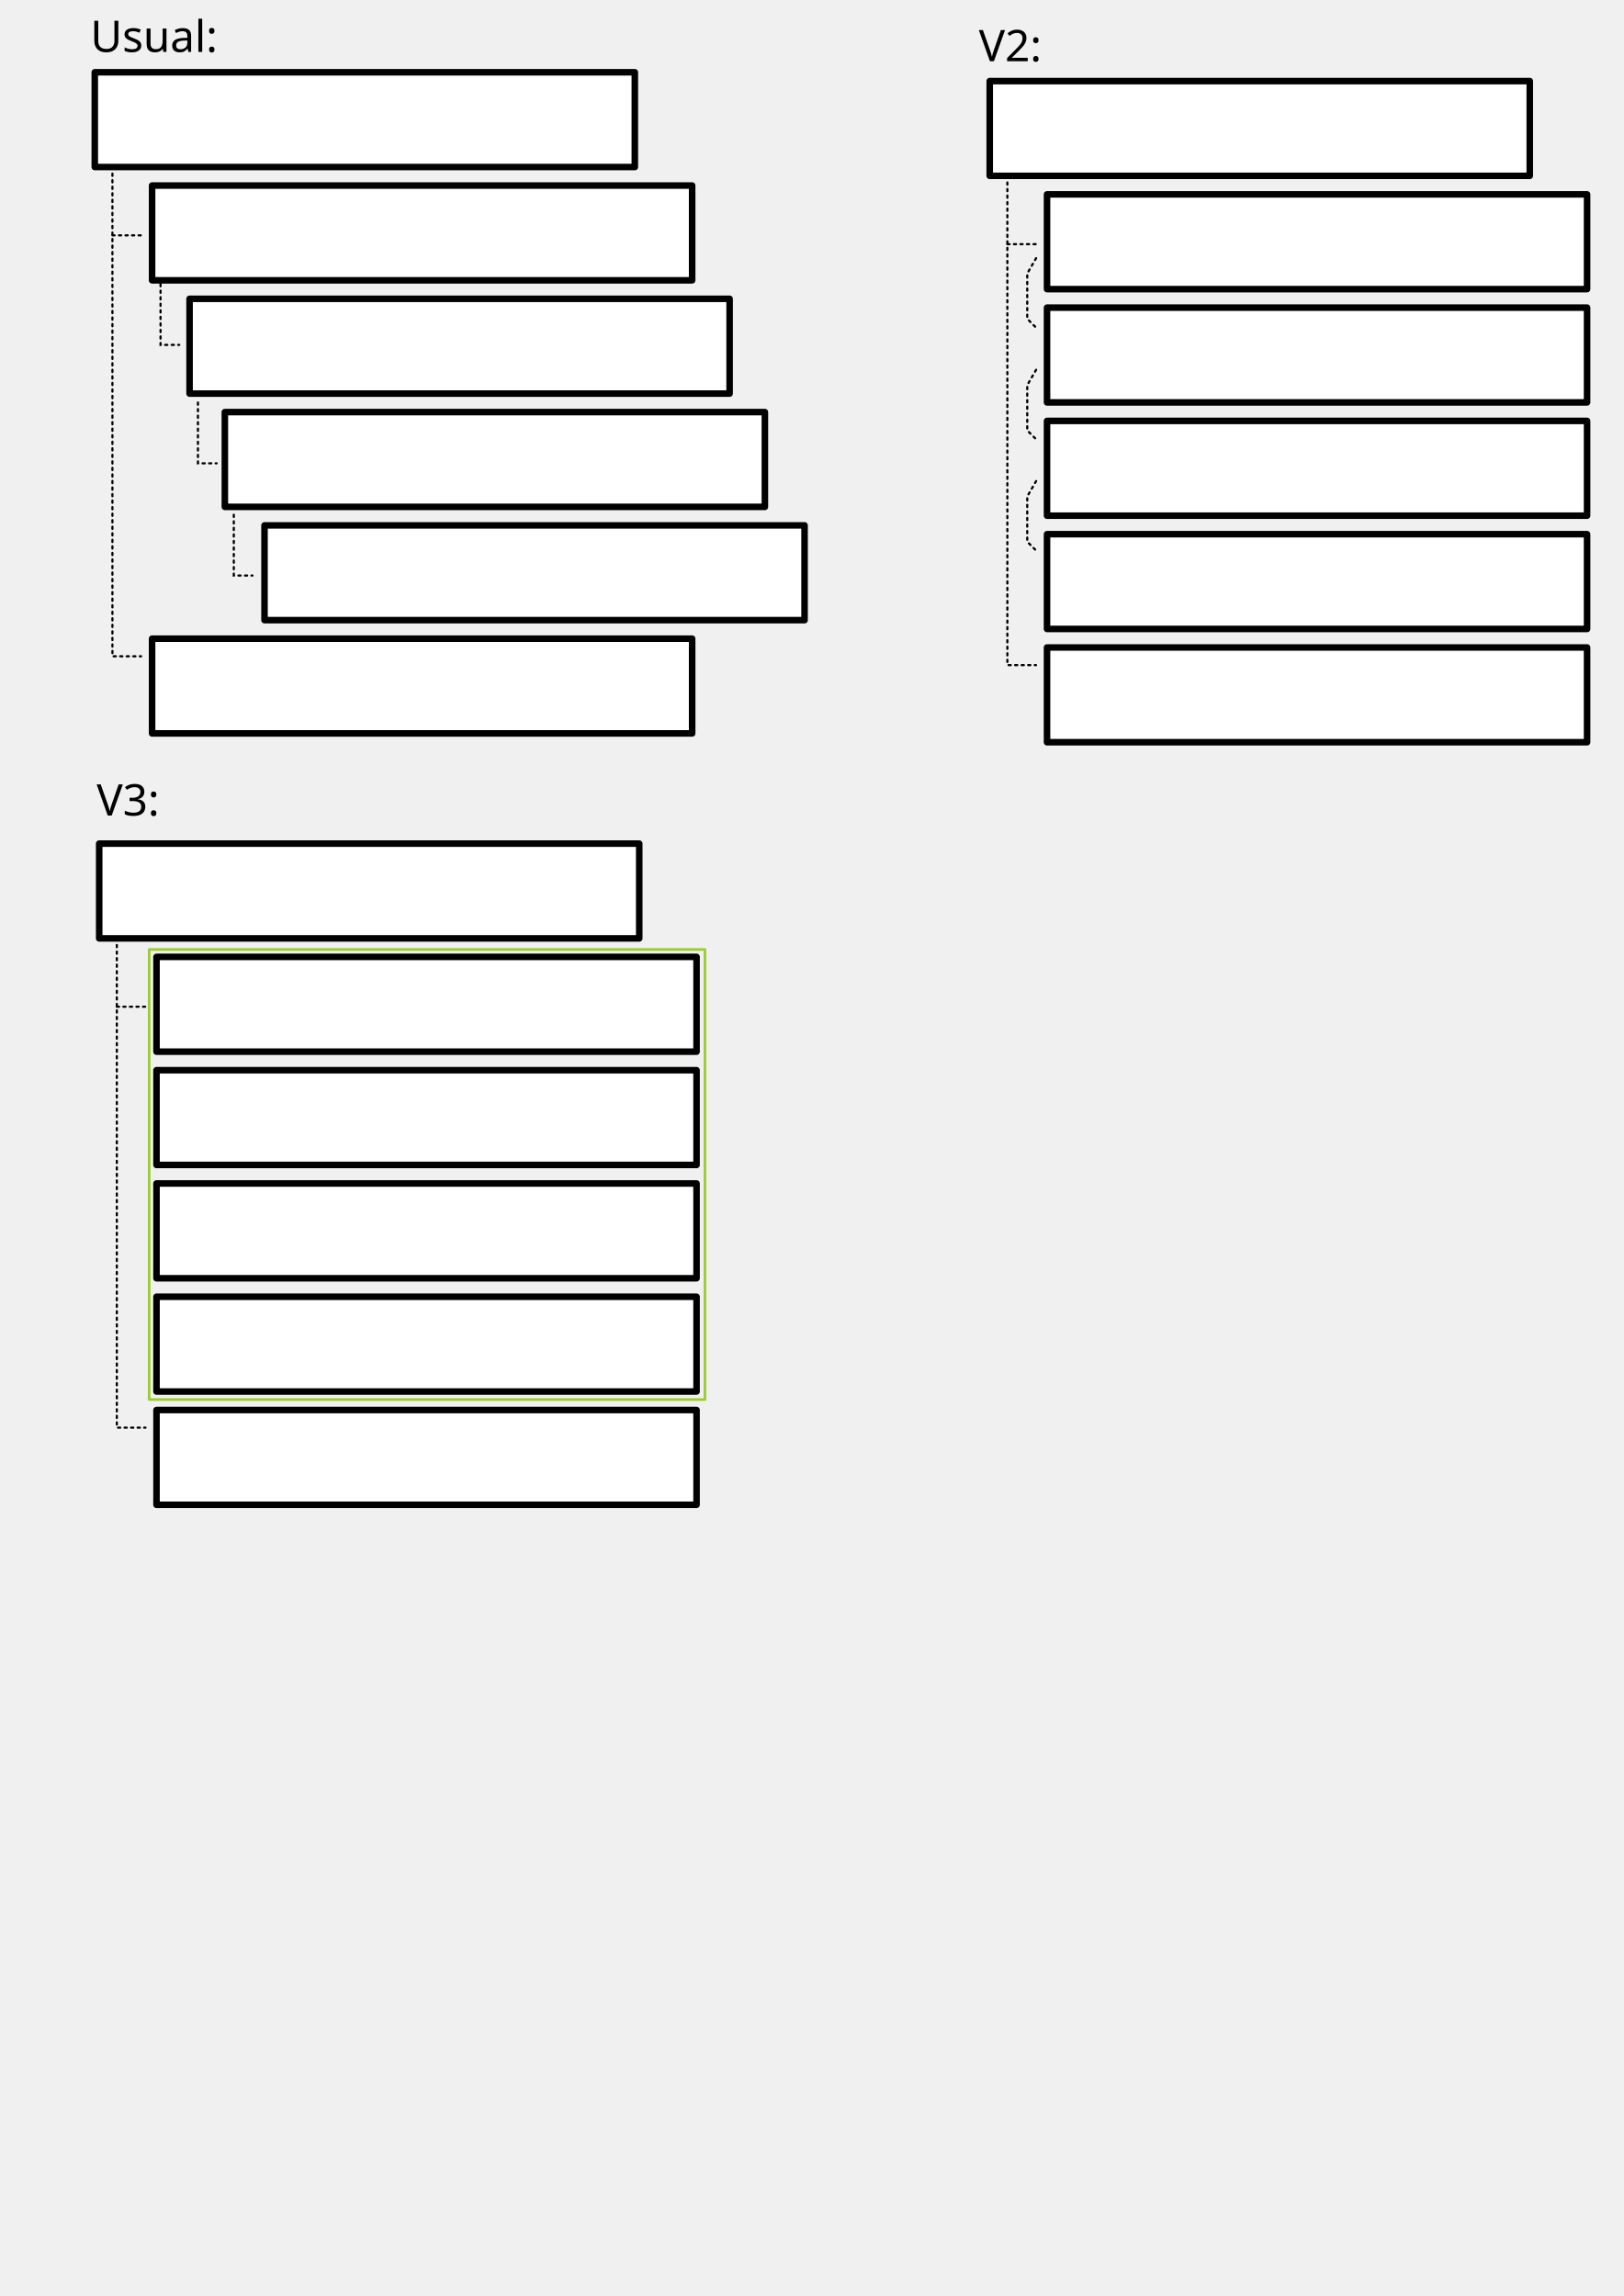
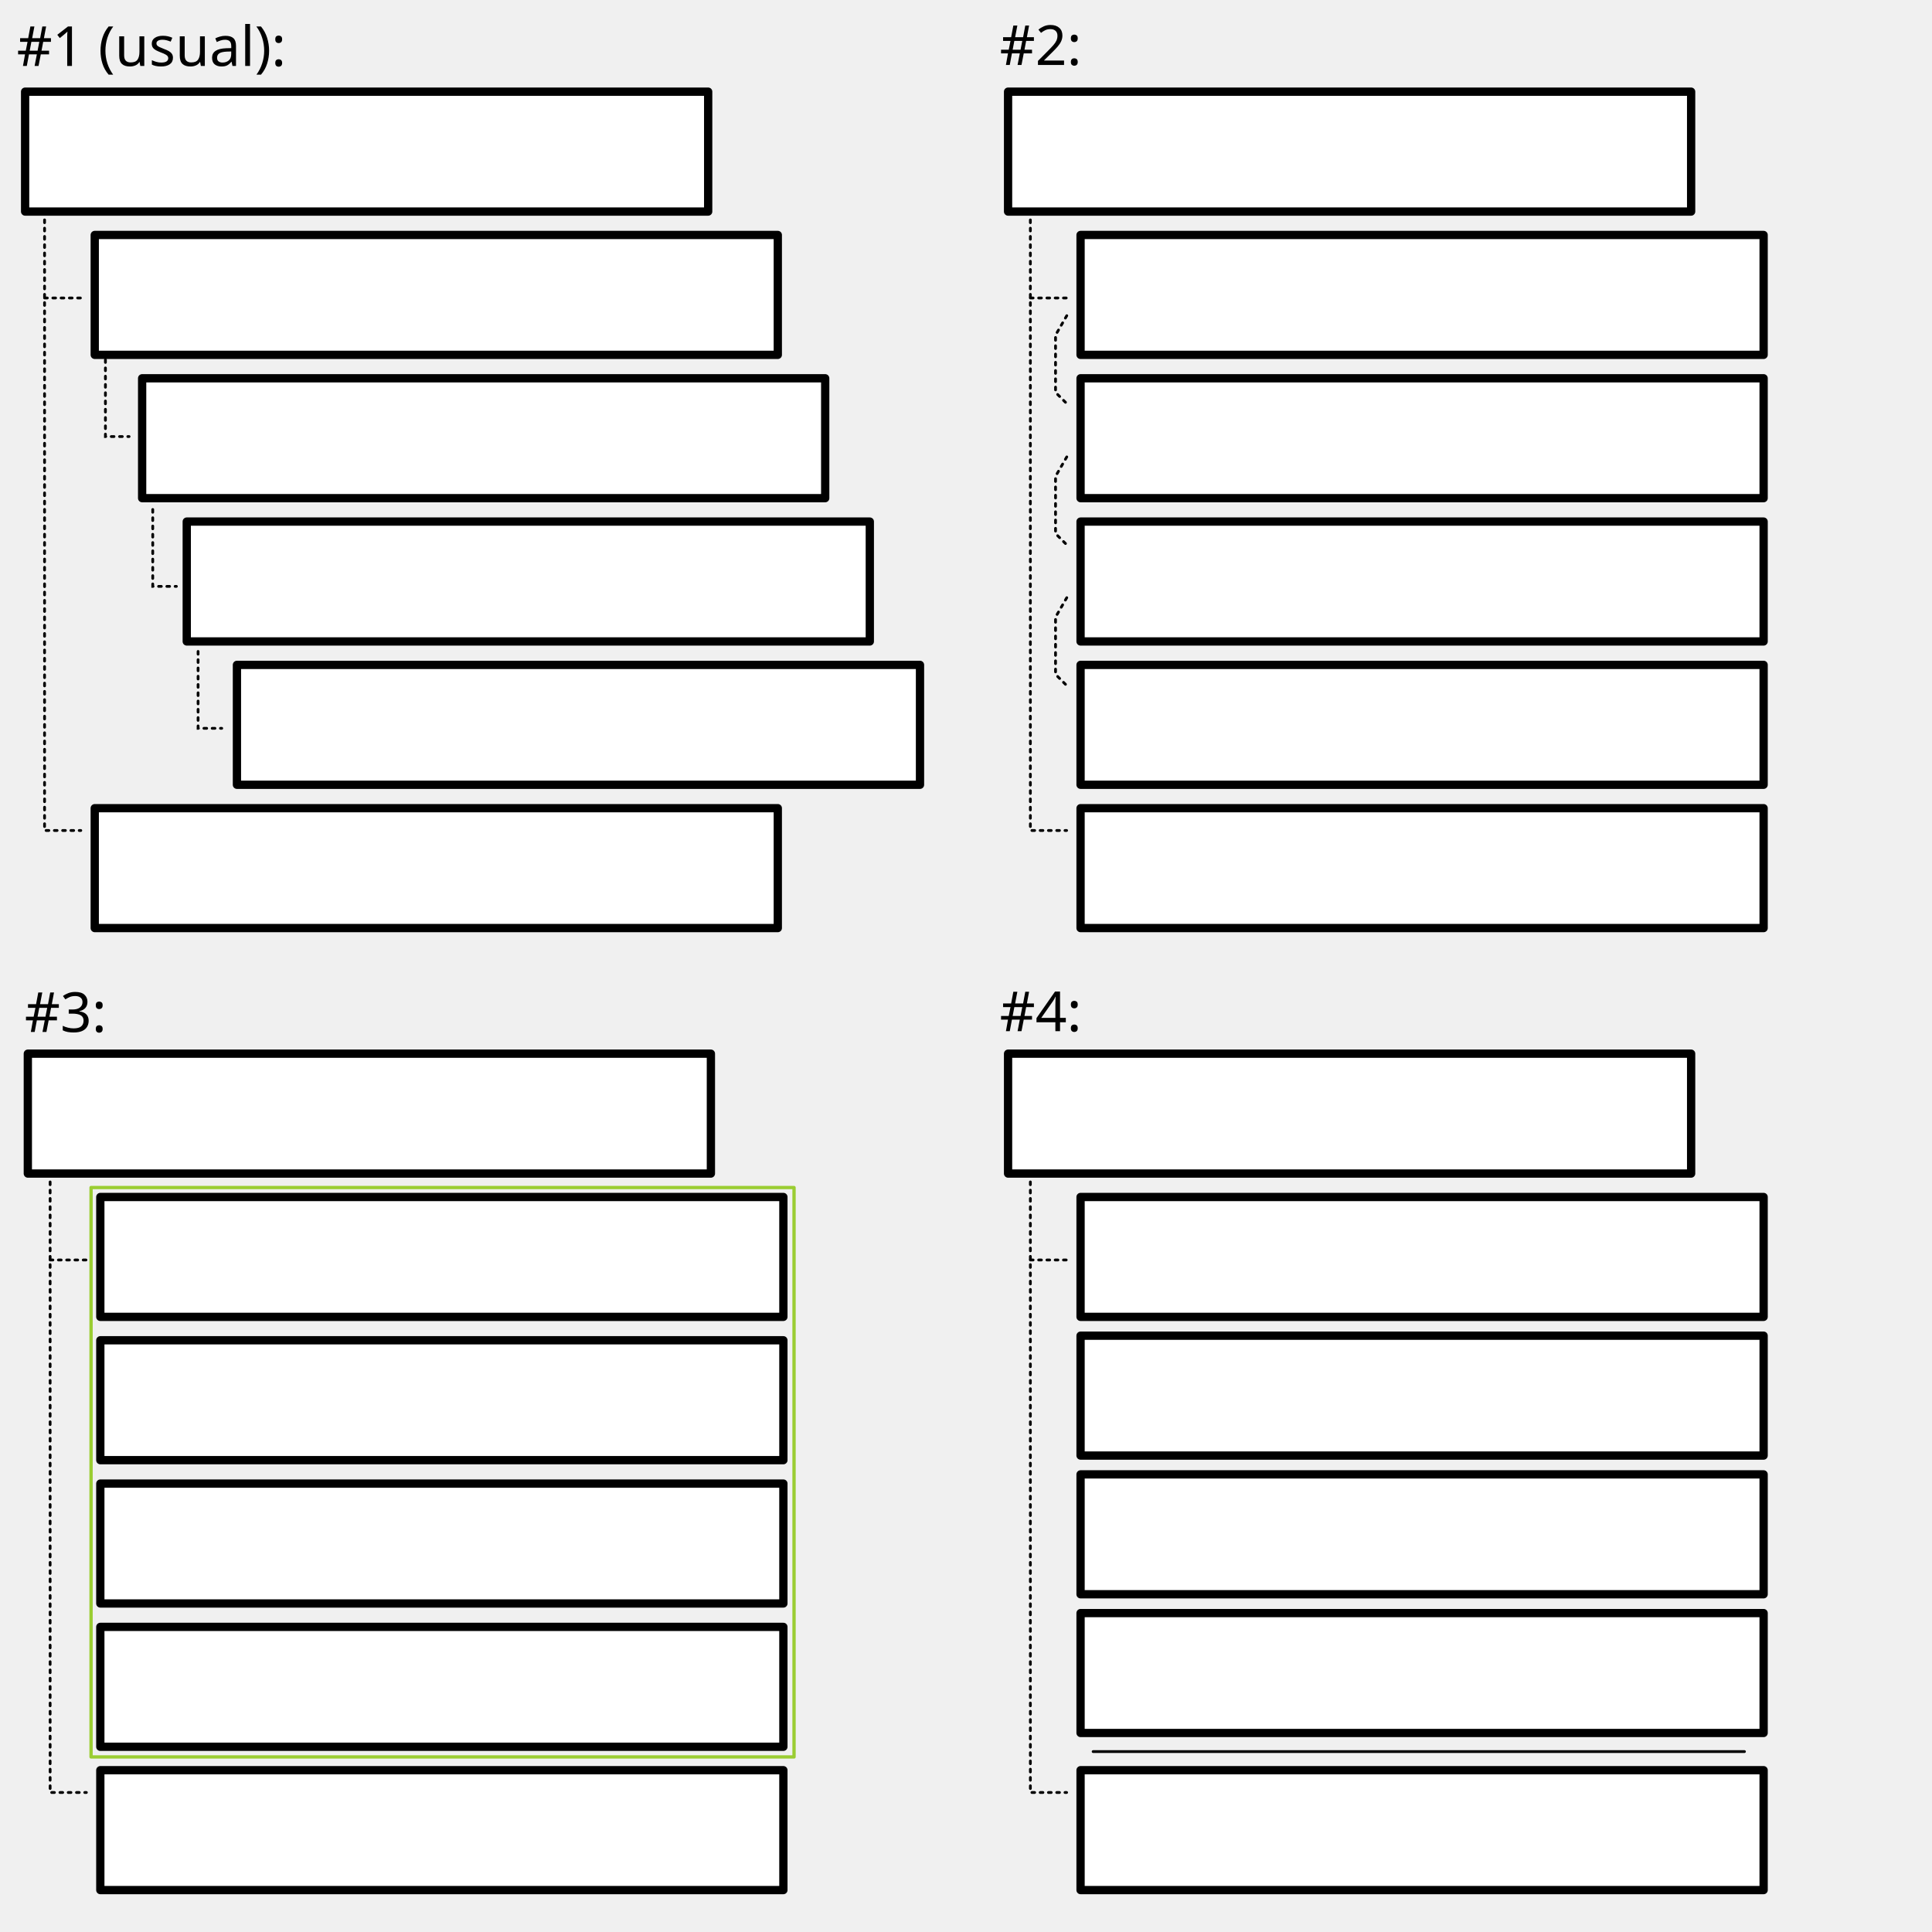
- <svg xmlns="http://www.w3.org/2000/svg" width="744.094" height="1052.362" id="svg2816" version="1.1">
+ <svg xmlns="http://www.w3.org/2000/svg" width="700" height="700" id="svg2816" version="1.1">
  <defs id="defs2818">
    </defs>
-   <g id="layer1">
-     <rect style="fill:#ffffff;fill-opacity:1;fill-rule:evenodd;stroke:#000000;stroke-width:3;stroke-linecap:butt;stroke-linejoin:round;stroke-miterlimit:4;stroke-opacity:1;stroke-dasharray:none;stroke-dashoffset:0" id="rect2840" width="247.487" height="43.437" x="43.437" y="33.118" />
-     <rect y="85.04" x="69.701" height="43.437" width="247.487" id="rect3614" style="fill:#ffffff;fill-opacity:1;fill-rule:evenodd;stroke:#000000;stroke-width:3;stroke-linecap:butt;stroke-linejoin:round;stroke-miterlimit:4;stroke-opacity:1;stroke-dasharray:none;stroke-dashoffset:0" />
-     <rect style="fill:#ffffff;fill-opacity:1;fill-rule:evenodd;stroke:#000000;stroke-width:3;stroke-linecap:butt;stroke-linejoin:round;stroke-miterlimit:4;stroke-opacity:1;stroke-dasharray:none;stroke-dashoffset:0" id="rect3616" width="247.487" height="43.437" x="86.873" y="136.962" />
-     <rect y="188.884" x="103.036" height="43.437" width="247.487" id="rect3618" style="fill:#ffffff;fill-opacity:1;fill-rule:evenodd;stroke:#000000;stroke-width:3;stroke-linecap:butt;stroke-linejoin:round;stroke-miterlimit:4;stroke-opacity:1;stroke-dasharray:none;stroke-dashoffset:0" />
-     <rect style="fill:#ffffff;fill-opacity:1;fill-rule:evenodd;stroke:#000000;stroke-width:3;stroke-linecap:butt;stroke-linejoin:round;stroke-miterlimit:4;stroke-opacity:1;stroke-dasharray:none;stroke-dashoffset:0" id="rect3620" width="247.487" height="43.437" x="121.218" y="240.806" />
-     <rect y="292.727" x="69.701" height="43.437" width="247.487" id="rect3622" style="fill:#ffffff;fill-opacity:1;fill-rule:evenodd;stroke:#000000;stroke-width:3;stroke-linecap:butt;stroke-linejoin:round;stroke-miterlimit:4;stroke-opacity:1;stroke-dasharray:none;stroke-dashoffset:0" />
-     <path style="color:#000000;fill:none;stroke:#000000;stroke-width:0.999;stroke-linecap:round;stroke-linejoin:miter;stroke-miterlimit:4;stroke-opacity:1;stroke-dasharray:0.999,1.998;stroke-dashoffset:0;marker:none;visibility:visible;display:inline;overflow:visible;enable-background:accumulate" d="m 51.518,79.585 0,221.223 13.132,0" id="path3624" />
-     <path style="color:#000000;fill:none;stroke:#000000;stroke-width:0.999;stroke-linecap:round;stroke-linejoin:miter;stroke-miterlimit:4;stroke-opacity:1;stroke-dasharray:0.999,1.998;stroke-dashoffset:0;marker:none;visibility:visible;display:inline;overflow:visible;enable-background:accumulate" d="m 51.518,107.87 13.132,0" id="path3626" />
-     <path style="color:#000000;fill:none;stroke:#000000;stroke-width:0.999;stroke-linecap:round;stroke-linejoin:miter;stroke-miterlimit:4;stroke-opacity:1;stroke-dasharray:0.999,1.998;stroke-dashoffset:0;marker:none;visibility:visible;display:inline;overflow:visible;enable-background:accumulate" d="m 73.571,130.219 0,27.857 8.571,0" id="path3628" />
-     <path id="path3630" d="m 90.714,184.505 0,27.857 8.571,0" style="color:#000000;fill:none;stroke:#000000;stroke-width:0.999;stroke-linecap:round;stroke-linejoin:miter;stroke-miterlimit:4;stroke-opacity:1;stroke-dasharray:0.999, 1.998;stroke-dashoffset:0;marker:none;visibility:visible;display:inline;overflow:visible;enable-background:accumulate" />
-     <path style="color:#000000;fill:none;stroke:#000000;stroke-width:0.999;stroke-linecap:round;stroke-linejoin:miter;stroke-miterlimit:4;stroke-opacity:1;stroke-dasharray:0.999, 1.998;stroke-dashoffset:0;marker:none;visibility:visible;display:inline;overflow:visible;enable-background:accumulate" d="m 107.143,235.934 0,27.857 8.571,0" id="path3632" />
-     <rect y="37.159" x="453.558" height="43.437" width="247.487" id="rect3634" style="fill:#ffffff;fill-opacity:1;fill-rule:evenodd;stroke:#000000;stroke-width:3;stroke-linecap:butt;stroke-linejoin:round;stroke-miterlimit:4;stroke-opacity:1;stroke-dasharray:none;stroke-dashoffset:0" />
-     <rect style="fill:#ffffff;fill-opacity:1;fill-rule:evenodd;stroke:#000000;stroke-width:3;stroke-linecap:butt;stroke-linejoin:round;stroke-miterlimit:4;stroke-opacity:1;stroke-dasharray:none;stroke-dashoffset:0" id="rect3636" width="247.487" height="43.437" x="479.822" y="89.081" />
-     <rect y="141.003" x="479.822" height="43.437" width="247.487" id="rect3638" style="fill:#ffffff;fill-opacity:1;fill-rule:evenodd;stroke:#000000;stroke-width:3;stroke-linecap:butt;stroke-linejoin:round;stroke-miterlimit:4;stroke-opacity:1;stroke-dasharray:none;stroke-dashoffset:0" />
-     <rect style="fill:#ffffff;fill-opacity:1;fill-rule:evenodd;stroke:#000000;stroke-width:3;stroke-linecap:butt;stroke-linejoin:round;stroke-miterlimit:4;stroke-opacity:1;stroke-dasharray:none;stroke-dashoffset:0" id="rect3640" width="247.487" height="43.437" x="479.822" y="192.924" />
-     <rect y="244.846" x="479.822" height="43.437" width="247.487" id="rect3642" style="fill:#ffffff;fill-opacity:1;fill-rule:evenodd;stroke:#000000;stroke-width:3;stroke-linecap:butt;stroke-linejoin:round;stroke-miterlimit:4;stroke-opacity:1;stroke-dasharray:none;stroke-dashoffset:0" />
-     <rect style="fill:#ffffff;fill-opacity:1;fill-rule:evenodd;stroke:#000000;stroke-width:3;stroke-linecap:butt;stroke-linejoin:round;stroke-miterlimit:4;stroke-opacity:1;stroke-dasharray:none;stroke-dashoffset:0" id="rect3644" width="247.487" height="43.437" x="479.822" y="296.768" />
-     <path id="path3646" d="m 461.64,83.626 0,221.223 13.132,0" style="color:#000000;fill:none;stroke:#000000;stroke-width:0.999;stroke-linecap:round;stroke-linejoin:miter;stroke-miterlimit:4;stroke-opacity:1;stroke-dasharray:0.999, 1.998;stroke-dashoffset:0;marker:none;visibility:visible;display:inline;overflow:visible;enable-background:accumulate" />
-     <path id="path3648" d="m 461.64,111.91 13.132,0" style="color:#000000;fill:none;stroke:#000000;stroke-width:0.999;stroke-linecap:round;stroke-linejoin:miter;stroke-miterlimit:4;stroke-opacity:1;stroke-dasharray:0.999, 1.998;stroke-dashoffset:0;marker:none;visibility:visible;display:inline;overflow:visible;enable-background:accumulate" />
-     <path style="color:#000000;fill:none;stroke:#000000;stroke-width:0.999;stroke-linecap:round;stroke-linejoin:miter;stroke-miterlimit:4;stroke-opacity:1;stroke-dasharray:0.999, 1.998;stroke-dashoffset:0;marker:none;visibility:visible;display:inline;overflow:visible;enable-background:accumulate" d="m 474.828,118.328 -4.072,7.053 0,20.726 4.309,4.309" id="path3656" />
-     <path id="path3658" d="m 474.828,169.489 -4.072,7.053 0,20.726 4.309,4.309" style="color:#000000;fill:none;stroke:#000000;stroke-width:0.999;stroke-linecap:round;stroke-linejoin:miter;stroke-miterlimit:4;stroke-opacity:1;stroke-dasharray:0.999, 1.998;stroke-dashoffset:0;marker:none;visibility:visible;display:inline;overflow:visible;enable-background:accumulate" />
-     <path style="color:#000000;fill:none;stroke:#000000;stroke-width:0.999;stroke-linecap:round;stroke-linejoin:miter;stroke-miterlimit:4;stroke-opacity:1;stroke-dasharray:0.999, 1.998;stroke-dashoffset:0;marker:none;visibility:visible;display:inline;overflow:visible;enable-background:accumulate" d="m 474.828,220.502 -4.072,7.053 0,20.726 4.309,4.309" id="path3660" />
-     <rect style="fill:#ffffff;fill-opacity:1;fill-rule:evenodd;stroke:#000000;stroke-width:3;stroke-linecap:butt;stroke-linejoin:round;stroke-miterlimit:4;stroke-opacity:1;stroke-dasharray:none;stroke-dashoffset:0" id="rect2914" width="247.487" height="43.437" x="45.457" y="386.672" />
-     <rect y="438.594" x="71.721" height="43.437" width="247.487" id="rect2916" style="fill:#ffffff;fill-opacity:1;fill-rule:evenodd;stroke:#000000;stroke-width:3;stroke-linecap:butt;stroke-linejoin:round;stroke-miterlimit:4;stroke-opacity:1;stroke-dasharray:none;stroke-dashoffset:0" />
-     <rect style="fill:#ffffff;fill-opacity:1;fill-rule:evenodd;stroke:#000000;stroke-width:3;stroke-linecap:butt;stroke-linejoin:round;stroke-miterlimit:4;stroke-opacity:1;stroke-dasharray:none;stroke-dashoffset:0" id="rect2918" width="247.487" height="43.437" x="71.721" y="490.515" />
-     <rect y="542.437" x="71.721" height="43.437" width="247.487" id="rect2920" style="fill:#ffffff;fill-opacity:1;fill-rule:evenodd;stroke:#000000;stroke-width:3;stroke-linecap:butt;stroke-linejoin:round;stroke-miterlimit:4;stroke-opacity:1;stroke-dasharray:none;stroke-dashoffset:0" />
-     <rect style="fill:#ffffff;fill-opacity:1;fill-rule:evenodd;stroke:#000000;stroke-width:3;stroke-linecap:butt;stroke-linejoin:round;stroke-miterlimit:4;stroke-opacity:1;stroke-dasharray:none;stroke-dashoffset:0" id="rect2922" width="247.487" height="43.437" x="71.721" y="594.359" />
-     <rect y="646.281" x="71.721" height="43.437" width="247.487" id="rect2924" style="fill:#ffffff;fill-opacity:1;fill-rule:evenodd;stroke:#000000;stroke-width:3;stroke-linecap:butt;stroke-linejoin:round;stroke-miterlimit:4;stroke-opacity:1;stroke-dasharray:none;stroke-dashoffset:0" />
-     <path style="color:#000000;fill:none;stroke:#000000;stroke-width:0.999;stroke-linecap:round;stroke-linejoin:miter;stroke-miterlimit:4;stroke-opacity:1;stroke-dasharray:0.999, 1.998;stroke-dashoffset:0;marker:none;visibility:visible;display:inline;overflow:visible;enable-background:accumulate" d="m 53.538,433.139 0,221.223 13.132,0" id="path2926" />
-     <path style="color:#000000;fill:none;stroke:#000000;stroke-width:0.999;stroke-linecap:round;stroke-linejoin:miter;stroke-miterlimit:4;stroke-opacity:1;stroke-dasharray:0.999, 1.998;stroke-dashoffset:0;marker:none;visibility:visible;display:inline;overflow:visible;enable-background:accumulate" d="m 53.538,461.423 13.132,0" id="path2928" />
-     <rect style="fill:none;stroke:#9acd32;stroke-width:1.2;stroke-linecap:butt;stroke-linejoin:round;stroke-miterlimit:4;stroke-opacity:1;stroke-dasharray:none;stroke-dashoffset:0" id="rect2936" width="254.704" height="206.306" x="68.362" y="435.176" />
-     <text xml:space="preserve" style="font-size:20px;font-style:normal;font-variant:normal;font-weight:normal;font-stretch:normal;text-indent:0;text-align:start;text-decoration:none;line-height:100%;letter-spacing:normal;word-spacing:normal;text-transform:none;direction:ltr;block-progression:tb;writing-mode:lr-tb;text-anchor:start;color:#000000;fill:#000000;fill-opacity:1;fill-rule:evenodd;stroke:none;stroke-width:0.999;marker:none;visibility:visible;display:inline;overflow:visible;enable-background:accumulate;font-family:Sans;-inkscape-font-specification:Sans" x="41.429" y="23.791" id="text3710">
-       <tspan id="tspan3712" x="41.429" y="23.791">Usual:</tspan>
+   <g id="layer1" transform="translate(-41.93657,8.782549)">
+     <g id="g2958">
+       <rect y="24.429" x="51.035" height="43.437" width="247.487" id="rect2840" style="fill:#ffffff;fill-opacity:1;fill-rule:evenodd;stroke:#000000;stroke-width:3;stroke-linecap:butt;stroke-linejoin:round;stroke-miterlimit:4;stroke-opacity:1;stroke-dasharray:none;stroke-dashoffset:0" />
+       <rect style="fill:#ffffff;fill-opacity:1;fill-rule:evenodd;stroke:#000000;stroke-width:3;stroke-linecap:butt;stroke-linejoin:round;stroke-miterlimit:4;stroke-opacity:1;stroke-dasharray:none;stroke-dashoffset:0" id="rect3614" width="247.487" height="43.437" x="76.264" y="76.351" />
+       <rect y="128.273" x="93.436" height="43.437" width="247.487" id="rect3616" style="fill:#ffffff;fill-opacity:1;fill-rule:evenodd;stroke:#000000;stroke-width:3;stroke-linecap:butt;stroke-linejoin:round;stroke-miterlimit:4;stroke-opacity:1;stroke-dasharray:none;stroke-dashoffset:0" />
+       <rect style="fill:#ffffff;fill-opacity:1;fill-rule:evenodd;stroke:#000000;stroke-width:3;stroke-linecap:butt;stroke-linejoin:round;stroke-miterlimit:4;stroke-opacity:1;stroke-dasharray:none;stroke-dashoffset:0" id="rect3618" width="247.487" height="43.437" x="109.599" y="180.195" />
+       <rect y="232.117" x="127.782" height="43.437" width="247.487" id="rect3620" style="fill:#ffffff;fill-opacity:1;fill-rule:evenodd;stroke:#000000;stroke-width:3;stroke-linecap:butt;stroke-linejoin:round;stroke-miterlimit:4;stroke-opacity:1;stroke-dasharray:none;stroke-dashoffset:0" />
+       <rect style="fill:#ffffff;fill-opacity:1;fill-rule:evenodd;stroke:#000000;stroke-width:3;stroke-linecap:butt;stroke-linejoin:round;stroke-miterlimit:4;stroke-opacity:1;stroke-dasharray:none;stroke-dashoffset:0" id="rect3622" width="247.487" height="43.437" x="76.264" y="284.038" />
+       <path id="path3624" d="m 58.081,70.896 0,221.223 13.132,0" style="color:#000000;fill:none;stroke:#000000;stroke-width:0.999;stroke-linecap:round;stroke-linejoin:miter;stroke-miterlimit:4;stroke-opacity:1;stroke-dasharray:0.999, 1.998;stroke-dashoffset:0;marker:none;visibility:visible;display:inline;overflow:visible;enable-background:accumulate" />
+       <path id="path3626" d="m 58.081,99.181 13.132,0" style="color:#000000;fill:none;stroke:#000000;stroke-width:0.999;stroke-linecap:round;stroke-linejoin:miter;stroke-miterlimit:4;stroke-opacity:1;stroke-dasharray:0.999, 1.998;stroke-dashoffset:0;marker:none;visibility:visible;display:inline;overflow:visible;enable-background:accumulate" />
+       <path id="path3628" d="m 80.135,121.53 0,27.857 8.571,0" style="color:#000000;fill:none;stroke:#000000;stroke-width:0.999;stroke-linecap:round;stroke-linejoin:miter;stroke-miterlimit:4;stroke-opacity:1;stroke-dasharray:0.999, 1.998;stroke-dashoffset:0;marker:none;visibility:visible;display:inline;overflow:visible;enable-background:accumulate" />
+       <path style="color:#000000;fill:none;stroke:#000000;stroke-width:0.999;stroke-linecap:round;stroke-linejoin:miter;stroke-miterlimit:4;stroke-opacity:1;stroke-dasharray:0.999, 1.998;stroke-dashoffset:0;marker:none;visibility:visible;display:inline;overflow:visible;enable-background:accumulate" d="m 97.278,175.816 0,27.857 8.571,0" id="path3630" />
+       <path id="path3632" d="m 113.706,227.245 0,27.857 8.571,0" style="color:#000000;fill:none;stroke:#000000;stroke-width:0.999;stroke-linecap:round;stroke-linejoin:miter;stroke-miterlimit:4;stroke-opacity:1;stroke-dasharray:0.999, 1.998;stroke-dashoffset:0;marker:none;visibility:visible;display:inline;overflow:visible;enable-background:accumulate" />
+     </g>
+     <g id="g2921" transform="translate(-52.94409,-4.040623)">
+       <rect style="fill:#ffffff;fill-opacity:1;fill-rule:evenodd;stroke:#000000;stroke-width:3;stroke-linecap:butt;stroke-linejoin:round;stroke-miterlimit:4;stroke-opacity:1;stroke-dasharray:none;stroke-dashoffset:0" id="rect3634" width="247.487" height="43.437" x="460.122" y="28.47" />
+       <rect y="80.392" x="486.386" height="43.437" width="247.487" id="rect3636" style="fill:#ffffff;fill-opacity:1;fill-rule:evenodd;stroke:#000000;stroke-width:3;stroke-linecap:butt;stroke-linejoin:round;stroke-miterlimit:4;stroke-opacity:1;stroke-dasharray:none;stroke-dashoffset:0" />
+       <rect style="fill:#ffffff;fill-opacity:1;fill-rule:evenodd;stroke:#000000;stroke-width:3;stroke-linecap:butt;stroke-linejoin:round;stroke-miterlimit:4;stroke-opacity:1;stroke-dasharray:none;stroke-dashoffset:0" id="rect3638" width="247.487" height="43.437" x="486.386" y="132.314" />
+       <rect y="184.235" x="486.386" height="43.437" width="247.487" id="rect3640" style="fill:#ffffff;fill-opacity:1;fill-rule:evenodd;stroke:#000000;stroke-width:3;stroke-linecap:butt;stroke-linejoin:round;stroke-miterlimit:4;stroke-opacity:1;stroke-dasharray:none;stroke-dashoffset:0" />
+       <rect style="fill:#ffffff;fill-opacity:1;fill-rule:evenodd;stroke:#000000;stroke-width:3;stroke-linecap:butt;stroke-linejoin:round;stroke-miterlimit:4;stroke-opacity:1;stroke-dasharray:none;stroke-dashoffset:0" id="rect3642" width="247.487" height="43.437" x="486.386" y="236.157" />
+       <rect y="288.079" x="486.386" height="43.437" width="247.487" id="rect3644" style="fill:#ffffff;fill-opacity:1;fill-rule:evenodd;stroke:#000000;stroke-width:3;stroke-linecap:butt;stroke-linejoin:round;stroke-miterlimit:4;stroke-opacity:1;stroke-dasharray:none;stroke-dashoffset:0" />
+       <path style="color:#000000;fill:none;stroke:#000000;stroke-width:0.999;stroke-linecap:round;stroke-linejoin:miter;stroke-miterlimit:4;stroke-opacity:1;stroke-dasharray:0.999, 1.998;stroke-dashoffset:0;marker:none;visibility:visible;display:inline;overflow:visible;enable-background:accumulate" d="m 468.203,74.937 0,221.223 13.132,0" id="path3646" />
+       <path style="color:#000000;fill:none;stroke:#000000;stroke-width:0.999;stroke-linecap:round;stroke-linejoin:miter;stroke-miterlimit:4;stroke-opacity:1;stroke-dasharray:0.999, 1.998;stroke-dashoffset:0;marker:none;visibility:visible;display:inline;overflow:visible;enable-background:accumulate" d="m 468.203,103.221 13.132,0" id="path3648" />
+       <path id="path3656" d="m 481.391,109.639 -4.072,7.053 0,20.726 4.309,4.309" style="color:#000000;fill:none;stroke:#000000;stroke-width:0.999;stroke-linecap:round;stroke-linejoin:miter;stroke-miterlimit:4;stroke-opacity:1;stroke-dasharray:0.999, 1.998;stroke-dashoffset:0;marker:none;visibility:visible;display:inline;overflow:visible;enable-background:accumulate" />
+       <path style="color:#000000;fill:none;stroke:#000000;stroke-width:0.999;stroke-linecap:round;stroke-linejoin:miter;stroke-miterlimit:4;stroke-opacity:1;stroke-dasharray:0.999, 1.998;stroke-dashoffset:0;marker:none;visibility:visible;display:inline;overflow:visible;enable-background:accumulate" d="m 481.391,160.8 -4.072,7.053 0,20.726 4.309,4.309" id="path3658" />
+       <path id="path3660" d="m 481.391,211.813 -4.072,7.053 0,20.726 4.309,4.309" style="color:#000000;fill:none;stroke:#000000;stroke-width:0.999;stroke-linecap:round;stroke-linejoin:miter;stroke-miterlimit:4;stroke-opacity:1;stroke-dasharray:0.999, 1.998;stroke-dashoffset:0;marker:none;visibility:visible;display:inline;overflow:visible;enable-background:accumulate" />
+     </g>
+     <g id="g2947" transform="translate(0,-5)">
+       <rect y="377.983" x="52.02" height="43.437" width="247.487" id="rect2914" style="fill:#ffffff;fill-opacity:1;fill-rule:evenodd;stroke:#000000;stroke-width:3;stroke-linecap:butt;stroke-linejoin:round;stroke-miterlimit:4;stroke-opacity:1;stroke-dasharray:none;stroke-dashoffset:0" />
+       <rect style="fill:#ffffff;fill-opacity:1;fill-rule:evenodd;stroke:#000000;stroke-width:3;stroke-linecap:butt;stroke-linejoin:round;stroke-miterlimit:4;stroke-opacity:1;stroke-dasharray:none;stroke-dashoffset:0" id="rect2916" width="247.487" height="43.437" x="78.284" y="429.905" />
+       <rect y="481.826" x="78.284" height="43.437" width="247.487" id="rect2918" style="fill:#ffffff;fill-opacity:1;fill-rule:evenodd;stroke:#000000;stroke-width:3;stroke-linecap:butt;stroke-linejoin:round;stroke-miterlimit:4;stroke-opacity:1;stroke-dasharray:none;stroke-dashoffset:0" />
+       <rect style="fill:#ffffff;fill-opacity:1;fill-rule:evenodd;stroke:#000000;stroke-width:3;stroke-linecap:butt;stroke-linejoin:round;stroke-miterlimit:4;stroke-opacity:1;stroke-dasharray:none;stroke-dashoffset:0" id="rect2920" width="247.487" height="43.437" x="78.284" y="533.748" />
+       <rect y="585.67" x="78.284" height="43.437" width="247.487" id="rect2922" style="fill:#ffffff;fill-opacity:1;fill-rule:evenodd;stroke:#000000;stroke-width:3;stroke-linecap:butt;stroke-linejoin:round;stroke-miterlimit:4;stroke-opacity:1;stroke-dasharray:none;stroke-dashoffset:0" />
+       <rect style="fill:#ffffff;fill-opacity:1;fill-rule:evenodd;stroke:#000000;stroke-width:3;stroke-linecap:butt;stroke-linejoin:round;stroke-miterlimit:4;stroke-opacity:1;stroke-dasharray:none;stroke-dashoffset:0" id="rect2924" width="247.487" height="43.437" x="78.284" y="637.592" />
+       <path id="path2926" d="m 60.101,424.45 0,221.223 13.132,0" style="color:#000000;fill:none;stroke:#000000;stroke-width:0.999;stroke-linecap:round;stroke-linejoin:miter;stroke-miterlimit:4;stroke-opacity:1;stroke-dasharray:0.999, 1.998;stroke-dashoffset:0;marker:none;visibility:visible;display:inline;overflow:visible;enable-background:accumulate" />
+       <path id="path2928" d="m 60.101,452.734 13.132,0" style="color:#000000;fill:none;stroke:#000000;stroke-width:0.999;stroke-linecap:round;stroke-linejoin:miter;stroke-miterlimit:4;stroke-opacity:1;stroke-dasharray:0.999, 1.998;stroke-dashoffset:0;marker:none;visibility:visible;display:inline;overflow:visible;enable-background:accumulate" />
+       <rect y="426.487" x="74.926" height="206.306" width="254.704" id="rect2936" style="fill:none;stroke:#9acd32;stroke-width:1.2;stroke-linecap:butt;stroke-linejoin:round;stroke-miterlimit:4;stroke-opacity:1;stroke-dasharray:none;stroke-dashoffset:0" />
+     </g>
+     <text xml:space="preserve" style="font-size:20px;font-style:normal;font-variant:normal;font-weight:normal;font-stretch:normal;text-indent:0;text-align:start;text-decoration:none;line-height:100%;letter-spacing:normal;word-spacing:normal;text-transform:none;direction:ltr;block-progression:tb;writing-mode:lr-tb;text-anchor:start;color:#000000;fill:#000000;fill-opacity:1;fill-rule:evenodd;stroke:none;stroke-width:0.999;marker:none;visibility:visible;display:inline;overflow:visible;enable-background:accumulate;font-family:Sans;-inkscape-font-specification:Sans" x="47.992" y="15.102" id="text3710">
+       <tspan id="tspan3712" x="47.992" y="15.102">#1 (usual):</tspan>
    </text>
-     <text id="text3714" y="28.076" x="448.571" style="font-size:20px;font-style:normal;font-variant:normal;font-weight:normal;font-stretch:normal;text-indent:0;text-align:start;text-decoration:none;line-height:100%;letter-spacing:normal;word-spacing:normal;text-transform:none;direction:ltr;block-progression:tb;writing-mode:lr-tb;text-anchor:start;color:#000000;fill:#000000;fill-opacity:1;fill-rule:evenodd;stroke:none;stroke-width:0.999;marker:none;visibility:visible;display:inline;overflow:visible;enable-background:accumulate;font-family:Sans;-inkscape-font-specification:Sans" xml:space="preserve">
-       <tspan y="28.076" x="448.571" id="tspan3716">V2:</tspan>
+     <text id="text3714" y="14.75" x="404.135" style="font-size:20px;font-style:normal;font-variant:normal;font-weight:normal;font-stretch:normal;text-indent:0;text-align:start;text-decoration:none;line-height:100%;letter-spacing:normal;word-spacing:normal;text-transform:none;direction:ltr;block-progression:tb;writing-mode:lr-tb;text-anchor:start;color:#000000;fill:#000000;fill-opacity:1;fill-rule:evenodd;stroke:none;stroke-width:0.999;marker:none;visibility:visible;display:inline;overflow:visible;enable-background:accumulate;font-family:Sans;-inkscape-font-specification:Sans" xml:space="preserve">
+       <tspan y="14.75" x="404.135" id="tspan3716">#2:</tspan>
    </text>
-     <text xml:space="preserve" style="font-size:20px;font-style:normal;font-variant:normal;font-weight:normal;font-stretch:normal;text-indent:0;text-align:start;text-decoration:none;line-height:100%;letter-spacing:normal;word-spacing:normal;text-transform:none;direction:ltr;block-progression:tb;writing-mode:lr-tb;text-anchor:start;color:#000000;fill:#000000;fill-opacity:1;fill-rule:evenodd;stroke:none;stroke-width:0.999;marker:none;visibility:visible;display:inline;overflow:visible;enable-background:accumulate;font-family:Sans;-inkscape-font-specification:Sans" x="44.286" y="373.791" id="text3718">
-       <tspan id="tspan3720" x="44.286" y="373.791">V3:</tspan>
+     <text xml:space="preserve" style="font-size:20px;font-style:normal;font-variant:normal;font-weight:normal;font-stretch:normal;text-indent:0;text-align:start;text-decoration:none;line-height:100%;letter-spacing:normal;word-spacing:normal;text-transform:none;direction:ltr;block-progression:tb;writing-mode:lr-tb;text-anchor:start;color:#000000;fill:#000000;fill-opacity:1;fill-rule:evenodd;stroke:none;stroke-width:0.999;marker:none;visibility:visible;display:inline;overflow:visible;enable-background:accumulate;font-family:Sans;-inkscape-font-specification:Sans" x="50.849" y="365.102" id="text3718">
+       <tspan id="tspan3720" x="50.849" y="365.102">#3:</tspan>
    </text>
+     <text xml:space="preserve" style="font-size:20px;font-style:normal;font-variant:normal;font-weight:normal;font-stretch:normal;text-indent:0;text-align:start;text-decoration:none;line-height:100%;letter-spacing:normal;word-spacing:normal;text-transform:none;direction:ltr;block-progression:tb;writing-mode:lr-tb;text-anchor:start;color:#000000;fill:#000000;fill-opacity:1;fill-rule:evenodd;stroke:none;stroke-width:0.999;marker:none;visibility:visible;display:inline;overflow:visible;enable-background:accumulate;font-family:Sans;-inkscape-font-specification:Sans" x="404.135" y="364.838" id="text2902">
+       <tspan id="tspan2904" x="404.135" y="364.838">#4:</tspan>
+     </text>
+     <g id="g2936" transform="translate(-37.94409,-2.487244)">
+       <rect y="375.47" x="445.122" height="43.437" width="247.487" id="rect2880" style="fill:#ffffff;fill-opacity:1;fill-rule:evenodd;stroke:#000000;stroke-width:3;stroke-linecap:butt;stroke-linejoin:round;stroke-miterlimit:4;stroke-opacity:1;stroke-dasharray:none;stroke-dashoffset:0" />
+       <rect style="fill:#ffffff;fill-opacity:1;fill-rule:evenodd;stroke:#000000;stroke-width:3;stroke-linecap:butt;stroke-linejoin:round;stroke-miterlimit:4;stroke-opacity:1;stroke-dasharray:none;stroke-dashoffset:0" id="rect2882" width="247.487" height="43.437" x="471.386" y="427.392" />
+       <rect y="477.647" x="471.386" height="43.437" width="247.487" id="rect2884" style="fill:#ffffff;fill-opacity:1;fill-rule:evenodd;stroke:#000000;stroke-width:3;stroke-linecap:butt;stroke-linejoin:round;stroke-miterlimit:4;stroke-opacity:1;stroke-dasharray:none;stroke-dashoffset:0" />
+       <rect style="fill:#ffffff;fill-opacity:1;fill-rule:evenodd;stroke:#000000;stroke-width:3;stroke-linecap:butt;stroke-linejoin:round;stroke-miterlimit:4;stroke-opacity:1;stroke-dasharray:none;stroke-dashoffset:0" id="rect2886" width="247.487" height="43.437" x="471.386" y="527.902" />
+       <rect y="578.157" x="471.386" height="43.437" width="247.487" id="rect2888" style="fill:#ffffff;fill-opacity:1;fill-rule:evenodd;stroke:#000000;stroke-width:3;stroke-linecap:butt;stroke-linejoin:round;stroke-miterlimit:4;stroke-opacity:1;stroke-dasharray:none;stroke-dashoffset:0" />
+       <rect style="fill:#ffffff;fill-opacity:1;fill-rule:evenodd;stroke:#000000;stroke-width:3;stroke-linecap:butt;stroke-linejoin:round;stroke-miterlimit:4;stroke-opacity:1;stroke-dasharray:none;stroke-dashoffset:0" id="rect2890" width="247.487" height="43.437" x="471.386" y="635.079" />
+       <path id="path2892" d="m 453.203,421.937 0,221.223 13.132,0" style="color:#000000;fill:none;stroke:#000000;stroke-width:0.999;stroke-linecap:round;stroke-linejoin:miter;stroke-miterlimit:4;stroke-opacity:1;stroke-dasharray:0.999, 1.998;stroke-dashoffset:0;marker:none;visibility:visible;display:inline;overflow:visible;enable-background:accumulate" />
+       <path id="path2894" d="m 453.203,450.221 13.132,0" style="color:#000000;fill:none;stroke:#000000;stroke-width:0.999;stroke-linecap:round;stroke-linejoin:miter;stroke-miterlimit:4;stroke-opacity:1;stroke-dasharray:0.999, 1.998;stroke-dashoffset:0;marker:none;visibility:visible;display:inline;overflow:visible;enable-background:accumulate" />
+       <path id="path2934" d="m 475.937,628.336 236,0" style="color:#000000;fill:none;stroke:#000000;stroke-width:0.999;stroke-linecap:round;stroke-linejoin:miter;stroke-miterlimit:4;stroke-opacity:1;stroke-dasharray:none;stroke-dashoffset:0;marker:none;visibility:visible;display:inline;overflow:visible;enable-background:accumulate" />
+     </g>
  </g>
</svg>
